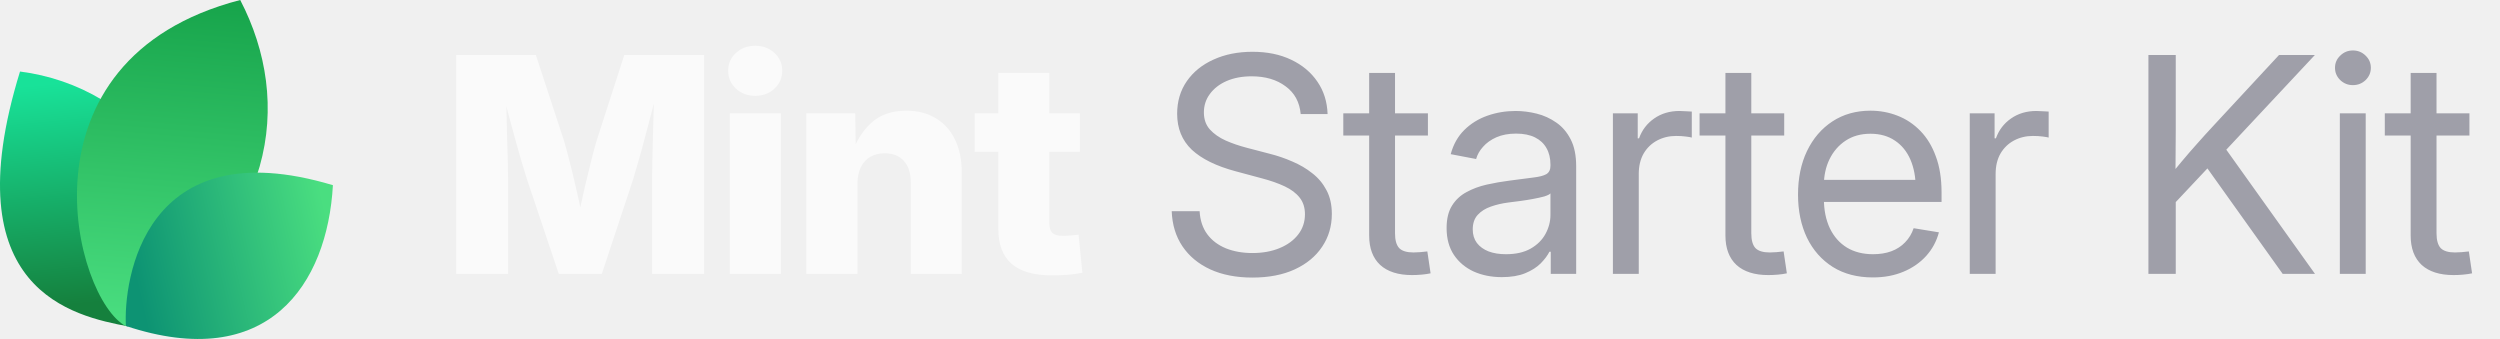
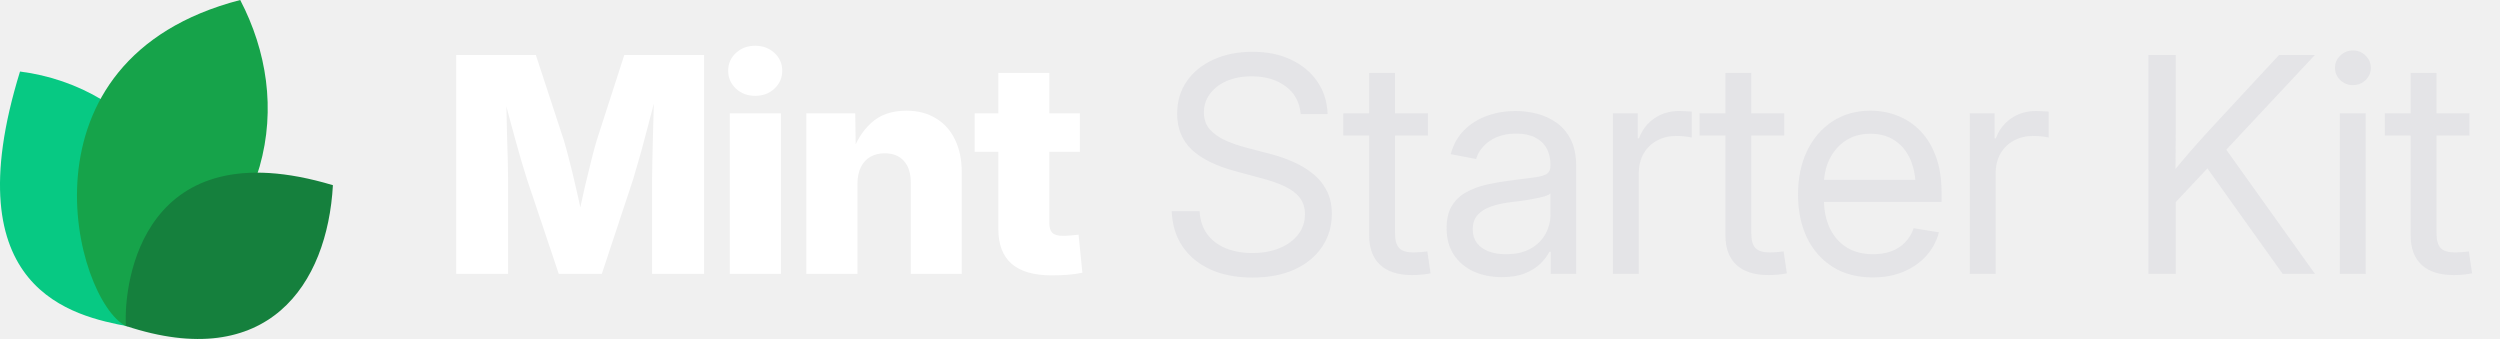
<svg xmlns="http://www.w3.org/2000/svg" width="177" height="24" viewBox="0 0 177 24" fill="none">
-   <path d="M9.061 23.108C5.268 22.377 -3.391 20.627 1.417 5.064C9.634 6.099 16.973 14.064 9.061 23.108Z" fill="url(#paint0_linear_17557_2145)" />
-   <path d="M8.919 23.094C5.276 21.222 0.784 4.209 17.007 0C20.757 7.193 19.621 16.545 8.919 23.094Z" fill="url(#paint1_linear_17557_2145)" />
-   <path d="M8.914 23.079C8.735 19.882 10.159 9.085 23.57 13.111C23.181 20.123 18.984 26.418 8.914 23.079Z" fill="url(#paint2_linear_17557_2145)" />
-   <path d="M32.301 19.392V3.894H37.938L39.925 9.948C40.036 10.315 40.164 10.787 40.31 11.362C40.462 11.938 40.611 12.552 40.757 13.204C40.91 13.855 41.048 14.483 41.173 15.086C41.305 15.682 41.412 16.192 41.495 16.615H40.695C40.771 16.192 40.871 15.682 40.996 15.086C41.128 14.49 41.267 13.866 41.412 13.214C41.565 12.562 41.714 11.948 41.86 11.373C42.005 10.79 42.133 10.315 42.244 9.948L44.2 3.894H49.848V19.392H46.166V12.704C46.166 12.357 46.173 11.917 46.187 11.383C46.2 10.849 46.214 10.27 46.228 9.646C46.249 9.022 46.266 8.391 46.28 7.753C46.301 7.115 46.311 6.519 46.311 5.964H46.623C46.485 6.561 46.332 7.181 46.166 7.826C45.999 8.471 45.833 9.102 45.666 9.719C45.507 10.336 45.351 10.901 45.198 11.414C45.053 11.928 44.928 12.357 44.824 12.704L42.608 19.392H39.561L37.314 12.704C37.203 12.357 37.072 11.928 36.919 11.414C36.773 10.901 36.614 10.34 36.441 9.729C36.274 9.112 36.104 8.481 35.931 7.836C35.764 7.192 35.608 6.567 35.463 5.964H35.827C35.834 6.512 35.844 7.105 35.858 7.743C35.872 8.374 35.886 9.005 35.9 9.636C35.92 10.26 35.938 10.839 35.952 11.373C35.965 11.907 35.972 12.351 35.972 12.704V19.392H32.301ZM51.668 19.392V8.024H55.288V19.392H51.668ZM53.468 6.786C52.927 6.786 52.473 6.616 52.105 6.276C51.738 5.93 51.554 5.507 51.554 5.007C51.554 4.508 51.738 4.088 52.105 3.749C52.473 3.409 52.927 3.239 53.468 3.239C54.009 3.239 54.463 3.409 54.83 3.749C55.198 4.082 55.382 4.501 55.382 5.007C55.382 5.507 55.198 5.93 54.83 6.276C54.463 6.616 54.009 6.786 53.468 6.786ZM60.708 13.027V19.392H57.088V8.024H60.551L60.593 10.967H60.281C60.593 10.024 61.061 9.268 61.685 8.7C62.309 8.124 63.138 7.836 64.171 7.836C64.975 7.836 65.672 8.017 66.262 8.377C66.851 8.731 67.302 9.234 67.614 9.885C67.933 10.537 68.092 11.307 68.092 12.194V19.392H64.483V12.912C64.483 12.26 64.32 11.754 63.994 11.394C63.675 11.033 63.221 10.853 62.632 10.853C62.25 10.853 61.914 10.936 61.623 11.102C61.332 11.269 61.106 11.515 60.947 11.841C60.787 12.16 60.708 12.555 60.708 13.027ZM76.456 8.024V10.749H69.008V8.024H76.456ZM70.683 5.163H74.292V15.783C74.292 16.102 74.361 16.334 74.5 16.48C74.646 16.625 74.899 16.698 75.259 16.698C75.405 16.698 75.596 16.688 75.831 16.667C76.074 16.646 76.251 16.629 76.362 16.615L76.632 19.309C76.313 19.378 75.963 19.427 75.582 19.455C75.207 19.482 74.836 19.496 74.469 19.496C73.2 19.496 72.25 19.222 71.619 18.674C70.995 18.127 70.683 17.308 70.683 16.22V5.163Z" fill="#FAFAFA" />
-   <path d="M88.667 19.652C87.523 19.652 86.528 19.458 85.682 19.07C84.843 18.681 84.188 18.137 83.716 17.437C83.245 16.736 82.992 15.908 82.957 14.951H84.933C84.968 15.596 85.148 16.14 85.474 16.584C85.8 17.021 86.24 17.354 86.795 17.582C87.35 17.804 87.974 17.915 88.667 17.915C89.388 17.915 90.026 17.801 90.581 17.572C91.143 17.343 91.583 17.024 91.902 16.615C92.228 16.199 92.391 15.717 92.391 15.169C92.391 14.698 92.266 14.306 92.017 13.994C91.767 13.675 91.413 13.408 90.956 13.193C90.498 12.978 89.954 12.787 89.323 12.621L87.502 12.132C86.123 11.765 85.082 11.255 84.382 10.603C83.689 9.944 83.342 9.095 83.342 8.055C83.342 7.174 83.571 6.404 84.028 5.746C84.486 5.087 85.117 4.577 85.921 4.217C86.726 3.849 87.645 3.666 88.678 3.666C89.718 3.666 90.63 3.853 91.413 4.227C92.204 4.602 92.824 5.122 93.275 5.787C93.726 6.446 93.965 7.209 93.993 8.076H92.089C92.013 7.23 91.656 6.574 91.018 6.11C90.387 5.638 89.586 5.403 88.615 5.403C87.95 5.403 87.36 5.513 86.847 5.735C86.341 5.957 85.946 6.262 85.661 6.651C85.377 7.032 85.235 7.469 85.235 7.961C85.235 8.447 85.377 8.849 85.661 9.168C85.946 9.48 86.317 9.74 86.774 9.948C87.232 10.149 87.724 10.319 88.251 10.457L89.884 10.884C90.439 11.023 90.977 11.206 91.496 11.435C92.023 11.657 92.495 11.934 92.911 12.267C93.334 12.593 93.67 12.995 93.92 13.474C94.17 13.945 94.294 14.504 94.294 15.149C94.294 16.015 94.066 16.788 93.608 17.468C93.157 18.148 92.512 18.681 91.673 19.07C90.834 19.458 89.832 19.652 88.667 19.652ZM101.097 8.024V9.594H95.106V8.024H101.097ZM96.937 5.163H98.767V16.521C98.767 17 98.865 17.347 99.059 17.562C99.26 17.77 99.6 17.874 100.078 17.874C100.21 17.874 100.366 17.867 100.546 17.853C100.733 17.832 100.903 17.815 101.056 17.801L101.285 19.351C101.097 19.392 100.886 19.423 100.65 19.444C100.414 19.465 100.189 19.475 99.974 19.475C98.996 19.475 98.244 19.236 97.717 18.758C97.197 18.272 96.937 17.579 96.937 16.677V5.163ZM106.33 19.621C105.595 19.621 104.932 19.489 104.343 19.226C103.754 18.955 103.285 18.564 102.939 18.05C102.592 17.53 102.419 16.896 102.419 16.147C102.419 15.495 102.547 14.965 102.804 14.556C103.06 14.146 103.403 13.828 103.833 13.599C104.263 13.363 104.742 13.186 105.269 13.068C105.796 12.95 106.333 12.857 106.881 12.787C107.574 12.69 108.132 12.617 108.555 12.569C108.978 12.52 109.287 12.441 109.481 12.33C109.675 12.212 109.772 12.014 109.772 11.737V11.654C109.772 11.203 109.679 10.815 109.492 10.489C109.311 10.163 109.041 9.91 108.68 9.729C108.32 9.549 107.872 9.459 107.338 9.459C106.805 9.459 106.34 9.546 105.945 9.719C105.556 9.892 105.241 10.118 104.998 10.395C104.755 10.665 104.593 10.953 104.509 11.258L102.71 10.915C102.897 10.222 103.22 9.65 103.677 9.199C104.135 8.748 104.679 8.412 105.31 8.19C105.941 7.968 106.607 7.857 107.307 7.857C107.8 7.857 108.295 7.92 108.795 8.044C109.301 8.169 109.765 8.381 110.188 8.679C110.611 8.97 110.951 9.369 111.208 9.875C111.464 10.374 111.593 11.005 111.593 11.768V19.392H109.793V17.822H109.7C109.568 18.085 109.363 18.359 109.086 18.643C108.809 18.921 108.444 19.153 107.994 19.34C107.543 19.527 106.988 19.621 106.33 19.621ZM106.621 17.998C107.321 17.998 107.904 17.867 108.368 17.603C108.84 17.333 109.19 16.986 109.419 16.563C109.654 16.133 109.772 15.682 109.772 15.211V13.692C109.703 13.769 109.554 13.841 109.325 13.911C109.096 13.973 108.829 14.032 108.524 14.088C108.226 14.143 107.921 14.192 107.609 14.233C107.304 14.275 107.033 14.309 106.798 14.337C106.354 14.393 105.938 14.49 105.549 14.628C105.168 14.76 104.86 14.954 104.624 15.211C104.388 15.467 104.27 15.811 104.27 16.241C104.27 16.615 104.367 16.934 104.561 17.198C104.762 17.461 105.04 17.662 105.393 17.801C105.747 17.933 106.156 17.998 106.621 17.998ZM114.193 19.392V8.024H115.951V9.792H116.045C116.253 9.209 116.61 8.741 117.116 8.388C117.622 8.034 118.219 7.857 118.905 7.857C119.058 7.857 119.217 7.864 119.384 7.878C119.55 7.885 119.682 7.892 119.779 7.899V9.74C119.716 9.719 119.578 9.695 119.363 9.667C119.155 9.639 118.922 9.625 118.666 9.625C118.174 9.625 117.726 9.733 117.324 9.948C116.922 10.163 116.603 10.471 116.367 10.874C116.138 11.276 116.024 11.758 116.024 12.319V19.392H114.193ZM126.322 8.024V9.594H120.33V8.024H126.322ZM122.161 5.163H123.992V16.521C123.992 17 124.089 17.347 124.283 17.562C124.484 17.77 124.824 17.874 125.302 17.874C125.434 17.874 125.59 17.867 125.77 17.853C125.958 17.832 126.127 17.815 126.28 17.801L126.509 19.351C126.322 19.392 126.11 19.423 125.874 19.444C125.639 19.465 125.413 19.475 125.198 19.475C124.221 19.475 123.468 19.236 122.941 18.758C122.421 18.272 122.161 17.579 122.161 16.677V5.163ZM132.604 19.642C131.502 19.642 130.555 19.396 129.765 18.903C128.974 18.404 128.364 17.714 127.934 16.834C127.511 15.946 127.3 14.927 127.3 13.775C127.3 12.611 127.511 11.584 127.934 10.697C128.364 9.802 128.964 9.102 129.734 8.596C130.51 8.089 131.408 7.836 132.428 7.836C133.1 7.836 133.738 7.954 134.341 8.19C134.952 8.426 135.489 8.783 135.954 9.261C136.425 9.74 136.793 10.343 137.056 11.071C137.327 11.792 137.462 12.645 137.462 13.63V14.296H128.433V12.735H136.463L135.631 13.297C135.631 12.541 135.506 11.876 135.257 11.3C135.007 10.725 134.643 10.277 134.165 9.958C133.686 9.632 133.107 9.469 132.428 9.469C131.748 9.469 131.162 9.632 130.67 9.958C130.177 10.284 129.796 10.725 129.526 11.279C129.262 11.827 129.13 12.441 129.13 13.12V14.046C129.13 14.864 129.273 15.572 129.557 16.168C129.841 16.757 130.243 17.211 130.763 17.53C131.283 17.842 131.901 17.998 132.615 17.998C133.093 17.998 133.523 17.929 133.905 17.79C134.293 17.645 134.619 17.433 134.882 17.156C135.153 16.879 135.354 16.546 135.486 16.157L137.275 16.449C137.108 17.08 136.81 17.634 136.38 18.113C135.95 18.591 135.413 18.966 134.768 19.236C134.123 19.507 133.402 19.642 132.604 19.642ZM139.459 19.392V8.024H141.217V9.792H141.311C141.519 9.209 141.876 8.741 142.382 8.388C142.888 8.034 143.485 7.857 144.171 7.857C144.324 7.857 144.483 7.864 144.649 7.878C144.816 7.885 144.948 7.892 145.045 7.899V9.74C144.982 9.719 144.844 9.695 144.629 9.667C144.421 9.639 144.188 9.625 143.932 9.625C143.439 9.625 142.992 9.733 142.59 9.948C142.188 10.163 141.869 10.471 141.633 10.874C141.404 11.276 141.29 11.758 141.29 12.319V19.392H139.459ZM153.429 14.961V12.715C153.783 12.257 154.136 11.82 154.49 11.404C154.844 10.981 155.204 10.565 155.572 10.156C155.939 9.74 156.314 9.327 156.695 8.918L161.355 3.894H163.893L157.277 10.967H157.184L153.429 14.961ZM152.108 19.392V3.894H154.043V9.241L154.022 12.559L154.043 13.505V19.392H152.108ZM161.615 19.392L155.967 11.477L157.173 9.969L163.903 19.392H161.615ZM165.661 19.392V8.024H167.492V19.392H165.661ZM166.587 6.027C166.24 6.027 165.942 5.909 165.692 5.673C165.443 5.43 165.318 5.139 165.318 4.799C165.318 4.459 165.443 4.172 165.692 3.936C165.942 3.693 166.24 3.572 166.587 3.572C166.934 3.572 167.232 3.693 167.482 3.936C167.731 4.172 167.856 4.459 167.856 4.799C167.856 5.139 167.731 5.43 167.482 5.673C167.232 5.909 166.934 6.027 166.587 6.027ZM174.836 8.024V9.594H168.844V8.024H174.836ZM170.675 5.163H172.506V16.521C172.506 17 172.603 17.347 172.797 17.562C172.998 17.77 173.338 17.874 173.816 17.874C173.948 17.874 174.104 17.867 174.284 17.853C174.472 17.832 174.641 17.815 174.794 17.801L175.023 19.351C174.836 19.392 174.624 19.423 174.388 19.444C174.153 19.465 173.927 19.475 173.712 19.475C172.735 19.475 171.982 19.236 171.455 18.758C170.935 18.272 170.675 17.579 170.675 16.677V5.163Z" fill="#9F9FA9" />
-   <defs>
-     <linearGradient id="paint0_linear_17557_2145" x1="3.776" y1="5.916" x2="5.232" y2="21.559" gradientUnits="userSpaceOnUse">
-       <stop stop-color="#18E299" />
-       <stop offset="1" stop-color="#15803D" />
-     </linearGradient>
-     <linearGradient id="paint1_linear_17557_2145" x1="12.171" y1="-0.718" x2="10.19" y2="22.983" gradientUnits="userSpaceOnUse">
-       <stop stop-color="#16A34A" />
-       <stop offset="1" stop-color="#4ADE80" />
-     </linearGradient>
-     <linearGradient id="paint2_linear_17557_2145" x1="23.133" y1="15.353" x2="9.338" y2="18.52" gradientUnits="userSpaceOnUse">
-       <stop stop-color="#4ADE80" />
-       <stop offset="1" stop-color="#0D9373" />
-     </linearGradient>
-   </defs>
+   <path d="M9.061 23.108C5.268 22.377 -3.391 20.627 1.417 5.064C9.634 6.099 16.973 14.064 9.061 23.108Z" fill="#07C983" />
+   <path d="M8.919 23.094C5.276 21.222 0.784 4.209 17.007 0C20.757 7.193 19.621 16.545 8.919 23.094Z" fill="#16A34A" />
+   <path d="M8.914 23.079C8.735 19.882 10.159 9.085 23.57 13.111C23.181 20.123 18.984 26.418 8.914 23.079Z" fill="#15803D" />
+   <path d="M32.301 19.392V3.894H37.938L39.925 9.948C40.036 10.315 40.164 10.787 40.31 11.362C40.462 11.938 40.611 12.552 40.757 13.204C40.91 13.855 41.048 14.483 41.173 15.086C41.305 15.682 41.412 16.192 41.495 16.615H40.695C40.771 16.192 40.871 15.682 40.996 15.086C41.128 14.49 41.267 13.866 41.412 13.214C41.565 12.562 41.714 11.948 41.86 11.373C42.005 10.79 42.133 10.315 42.244 9.948L44.2 3.894H49.848V19.392H46.166V12.704C46.166 12.357 46.173 11.917 46.187 11.383C46.2 10.849 46.214 10.27 46.228 9.646C46.249 9.022 46.266 8.391 46.28 7.753C46.301 7.115 46.311 6.519 46.311 5.964H46.623C46.485 6.561 46.332 7.181 46.166 7.826C45.999 8.471 45.833 9.102 45.666 9.719C45.507 10.336 45.351 10.901 45.198 11.414C45.053 11.928 44.928 12.357 44.824 12.704L42.608 19.392H39.561L37.314 12.704C37.203 12.357 37.072 11.928 36.919 11.414C36.773 10.901 36.614 10.34 36.441 9.729C36.274 9.112 36.104 8.481 35.931 7.836C35.764 7.192 35.608 6.567 35.463 5.964H35.827C35.834 6.512 35.844 7.105 35.858 7.743C35.872 8.374 35.886 9.005 35.9 9.636C35.92 10.26 35.938 10.839 35.952 11.373C35.965 11.907 35.972 12.351 35.972 12.704V19.392H32.301ZM51.668 19.392V8.024H55.288V19.392H51.668ZM53.468 6.786C52.927 6.786 52.473 6.616 52.105 6.276C51.738 5.93 51.554 5.507 51.554 5.007C51.554 4.508 51.738 4.088 52.105 3.749C52.473 3.409 52.927 3.239 53.468 3.239C54.009 3.239 54.463 3.409 54.83 3.749C55.198 4.082 55.382 4.501 55.382 5.007C55.382 5.507 55.198 5.93 54.83 6.276C54.463 6.616 54.009 6.786 53.468 6.786ZM60.708 13.027V19.392H57.088V8.024H60.551L60.593 10.967H60.281C60.593 10.024 61.061 9.268 61.685 8.7C62.309 8.124 63.138 7.836 64.171 7.836C64.975 7.836 65.672 8.017 66.262 8.377C66.851 8.731 67.302 9.234 67.614 9.885C67.933 10.537 68.092 11.307 68.092 12.194V19.392H64.483V12.912C64.483 12.26 64.32 11.754 63.994 11.394C63.675 11.033 63.221 10.853 62.632 10.853C62.25 10.853 61.914 10.936 61.623 11.102C61.332 11.269 61.106 11.515 60.947 11.841C60.787 12.16 60.708 12.555 60.708 13.027ZM76.456 8.024V10.749H69.008V8.024H76.456ZM70.683 5.163H74.292V15.783C74.292 16.102 74.361 16.334 74.5 16.48C74.646 16.625 74.899 16.698 75.259 16.698C75.405 16.698 75.596 16.688 75.831 16.667C76.074 16.646 76.251 16.629 76.362 16.615L76.632 19.309C76.313 19.378 75.963 19.427 75.582 19.455C75.207 19.482 74.836 19.496 74.469 19.496C73.2 19.496 72.25 19.222 71.619 18.674C70.995 18.127 70.683 17.308 70.683 16.22V5.163Z" fill="#FFFFFF" />
+   <path d="M88.667 19.652C87.523 19.652 86.528 19.458 85.682 19.07C84.843 18.681 84.188 18.137 83.716 17.437C83.245 16.736 82.992 15.908 82.957 14.951H84.933C84.968 15.596 85.148 16.14 85.474 16.584C85.8 17.021 86.24 17.354 86.795 17.582C87.35 17.804 87.974 17.915 88.667 17.915C89.388 17.915 90.026 17.801 90.581 17.572C91.143 17.343 91.583 17.024 91.902 16.615C92.228 16.199 92.391 15.717 92.391 15.169C92.391 14.698 92.266 14.306 92.017 13.994C91.767 13.675 91.413 13.408 90.956 13.193C90.498 12.978 89.954 12.787 89.323 12.621L87.502 12.132C86.123 11.765 85.082 11.255 84.382 10.603C83.689 9.944 83.342 9.095 83.342 8.055C83.342 7.174 83.571 6.404 84.028 5.746C84.486 5.087 85.117 4.577 85.921 4.217C86.726 3.849 87.645 3.666 88.678 3.666C89.718 3.666 90.63 3.853 91.413 4.227C92.204 4.602 92.824 5.122 93.275 5.787C93.726 6.446 93.965 7.209 93.993 8.076H92.089C92.013 7.23 91.656 6.574 91.018 6.11C90.387 5.638 89.586 5.403 88.615 5.403C87.95 5.403 87.36 5.513 86.847 5.735C86.341 5.957 85.946 6.262 85.661 6.651C85.377 7.032 85.235 7.469 85.235 7.961C85.235 8.447 85.377 8.849 85.661 9.168C85.946 9.48 86.317 9.74 86.774 9.948C87.232 10.149 87.724 10.319 88.251 10.457L89.884 10.884C90.439 11.023 90.977 11.206 91.496 11.435C92.023 11.657 92.495 11.934 92.911 12.267C93.334 12.593 93.67 12.995 93.92 13.474C94.17 13.945 94.294 14.504 94.294 15.149C94.294 16.015 94.066 16.788 93.608 17.468C93.157 18.148 92.512 18.681 91.673 19.07C90.834 19.458 89.832 19.652 88.667 19.652ZM101.097 8.024V9.594H95.106V8.024H101.097ZM96.937 5.163H98.767V16.521C98.767 17 98.865 17.347 99.059 17.562C99.26 17.77 99.6 17.874 100.078 17.874C100.21 17.874 100.366 17.867 100.546 17.853C100.733 17.832 100.903 17.815 101.056 17.801L101.285 19.351C101.097 19.392 100.886 19.423 100.65 19.444C100.414 19.465 100.189 19.475 99.974 19.475C98.996 19.475 98.244 19.236 97.717 18.758C97.197 18.272 96.937 17.579 96.937 16.677V5.163ZM106.33 19.621C105.595 19.621 104.932 19.489 104.343 19.226C103.754 18.955 103.285 18.564 102.939 18.05C102.592 17.53 102.419 16.896 102.419 16.147C102.419 15.495 102.547 14.965 102.804 14.556C103.06 14.146 103.403 13.828 103.833 13.599C104.263 13.363 104.742 13.186 105.269 13.068C105.796 12.95 106.333 12.857 106.881 12.787C107.574 12.69 108.132 12.617 108.555 12.569C108.978 12.52 109.287 12.441 109.481 12.33C109.675 12.212 109.772 12.014 109.772 11.737V11.654C109.772 11.203 109.679 10.815 109.492 10.489C109.311 10.163 109.041 9.91 108.68 9.729C108.32 9.549 107.872 9.459 107.338 9.459C106.805 9.459 106.34 9.546 105.945 9.719C105.556 9.892 105.241 10.118 104.998 10.395C104.755 10.665 104.593 10.953 104.509 11.258L102.71 10.915C102.897 10.222 103.22 9.65 103.677 9.199C104.135 8.748 104.679 8.412 105.31 8.19C105.941 7.968 106.607 7.857 107.307 7.857C107.8 7.857 108.295 7.92 108.795 8.044C109.301 8.169 109.765 8.381 110.188 8.679C110.611 8.97 110.951 9.369 111.208 9.875C111.464 10.374 111.593 11.005 111.593 11.768V19.392H109.793V17.822H109.7C109.568 18.085 109.363 18.359 109.086 18.643C108.809 18.921 108.444 19.153 107.994 19.34C107.543 19.527 106.988 19.621 106.33 19.621ZM106.621 17.998C107.321 17.998 107.904 17.867 108.368 17.603C108.84 17.333 109.19 16.986 109.419 16.563C109.654 16.133 109.772 15.682 109.772 15.211V13.692C109.703 13.769 109.554 13.841 109.325 13.911C109.096 13.973 108.829 14.032 108.524 14.088C108.226 14.143 107.921 14.192 107.609 14.233C107.304 14.275 107.033 14.309 106.798 14.337C106.354 14.393 105.938 14.49 105.549 14.628C105.168 14.76 104.86 14.954 104.624 15.211C104.388 15.467 104.27 15.811 104.27 16.241C104.27 16.615 104.367 16.934 104.561 17.198C104.762 17.461 105.04 17.662 105.393 17.801C105.747 17.933 106.156 17.998 106.621 17.998ZM114.193 19.392V8.024H115.951V9.792H116.045C116.253 9.209 116.61 8.741 117.116 8.388C117.622 8.034 118.219 7.857 118.905 7.857C119.058 7.857 119.217 7.864 119.384 7.878C119.55 7.885 119.682 7.892 119.779 7.899V9.74C119.716 9.719 119.578 9.695 119.363 9.667C119.155 9.639 118.922 9.625 118.666 9.625C118.174 9.625 117.726 9.733 117.324 9.948C116.922 10.163 116.603 10.471 116.367 10.874C116.138 11.276 116.024 11.758 116.024 12.319V19.392H114.193ZM126.322 8.024V9.594H120.33V8.024H126.322ZM122.161 5.163H123.992V16.521C123.992 17 124.089 17.347 124.283 17.562C124.484 17.77 124.824 17.874 125.302 17.874C125.434 17.874 125.59 17.867 125.77 17.853C125.958 17.832 126.127 17.815 126.28 17.801L126.509 19.351C126.322 19.392 126.11 19.423 125.874 19.444C125.639 19.465 125.413 19.475 125.198 19.475C124.221 19.475 123.468 19.236 122.941 18.758C122.421 18.272 122.161 17.579 122.161 16.677V5.163ZM132.604 19.642C131.502 19.642 130.555 19.396 129.765 18.903C128.974 18.404 128.364 17.714 127.934 16.834C127.511 15.946 127.3 14.927 127.3 13.775C127.3 12.611 127.511 11.584 127.934 10.697C128.364 9.802 128.964 9.102 129.734 8.596C130.51 8.089 131.408 7.836 132.428 7.836C133.1 7.836 133.738 7.954 134.341 8.19C134.952 8.426 135.489 8.783 135.954 9.261C136.425 9.74 136.793 10.343 137.056 11.071C137.327 11.792 137.462 12.645 137.462 13.63V14.296H128.433V12.735H136.463L135.631 13.297C135.631 12.541 135.506 11.876 135.257 11.3C135.007 10.725 134.643 10.277 134.165 9.958C133.686 9.632 133.107 9.469 132.428 9.469C131.748 9.469 131.162 9.632 130.67 9.958C130.177 10.284 129.796 10.725 129.526 11.279C129.262 11.827 129.13 12.441 129.13 13.12V14.046C129.13 14.864 129.273 15.572 129.557 16.168C129.841 16.757 130.243 17.211 130.763 17.53C131.283 17.842 131.901 17.998 132.615 17.998C133.093 17.998 133.523 17.929 133.905 17.79C134.293 17.645 134.619 17.433 134.882 17.156C135.153 16.879 135.354 16.546 135.486 16.157L137.275 16.449C137.108 17.08 136.81 17.634 136.38 18.113C135.95 18.591 135.413 18.966 134.768 19.236C134.123 19.507 133.402 19.642 132.604 19.642ZM139.459 19.392V8.024H141.217V9.792H141.311C141.519 9.209 141.876 8.741 142.382 8.388C142.888 8.034 143.485 7.857 144.171 7.857C144.324 7.857 144.483 7.864 144.649 7.878C144.816 7.885 144.948 7.892 145.045 7.899V9.74C144.982 9.719 144.844 9.695 144.629 9.667C144.421 9.639 144.188 9.625 143.932 9.625C143.439 9.625 142.992 9.733 142.59 9.948C142.188 10.163 141.869 10.471 141.633 10.874C141.404 11.276 141.29 11.758 141.29 12.319V19.392H139.459ZM153.429 14.961V12.715C153.783 12.257 154.136 11.82 154.49 11.404C154.844 10.981 155.204 10.565 155.572 10.156C155.939 9.74 156.314 9.327 156.695 8.918L161.355 3.894H163.893L157.277 10.967H157.184L153.429 14.961ZM152.108 19.392V3.894H154.043V9.241L154.022 12.559L154.043 13.505V19.392H152.108ZM161.615 19.392L155.967 11.477L157.173 9.969L163.903 19.392H161.615ZM165.661 19.392V8.024H167.492V19.392H165.661ZM166.587 6.027C166.24 6.027 165.942 5.909 165.692 5.673C165.443 5.43 165.318 5.139 165.318 4.799C165.318 4.459 165.443 4.172 165.692 3.936C165.942 3.693 166.24 3.572 166.587 3.572C166.934 3.572 167.232 3.693 167.482 3.936C167.731 4.172 167.856 4.459 167.856 4.799C167.856 5.139 167.731 5.43 167.482 5.673C167.232 5.909 166.934 6.027 166.587 6.027ZM174.836 8.024V9.594H168.844V8.024H174.836ZM170.675 5.163H172.506V16.521C172.506 17 172.603 17.347 172.797 17.562C172.998 17.77 173.338 17.874 173.816 17.874C173.948 17.874 174.104 17.867 174.284 17.853C174.472 17.832 174.641 17.815 174.794 17.801L175.023 19.351C174.836 19.392 174.624 19.423 174.388 19.444C174.153 19.465 173.927 19.475 173.712 19.475C172.735 19.475 171.982 19.236 171.455 18.758C170.935 18.272 170.675 17.579 170.675 16.677V5.163Z" fill="#E4E4E7" />
</svg>
